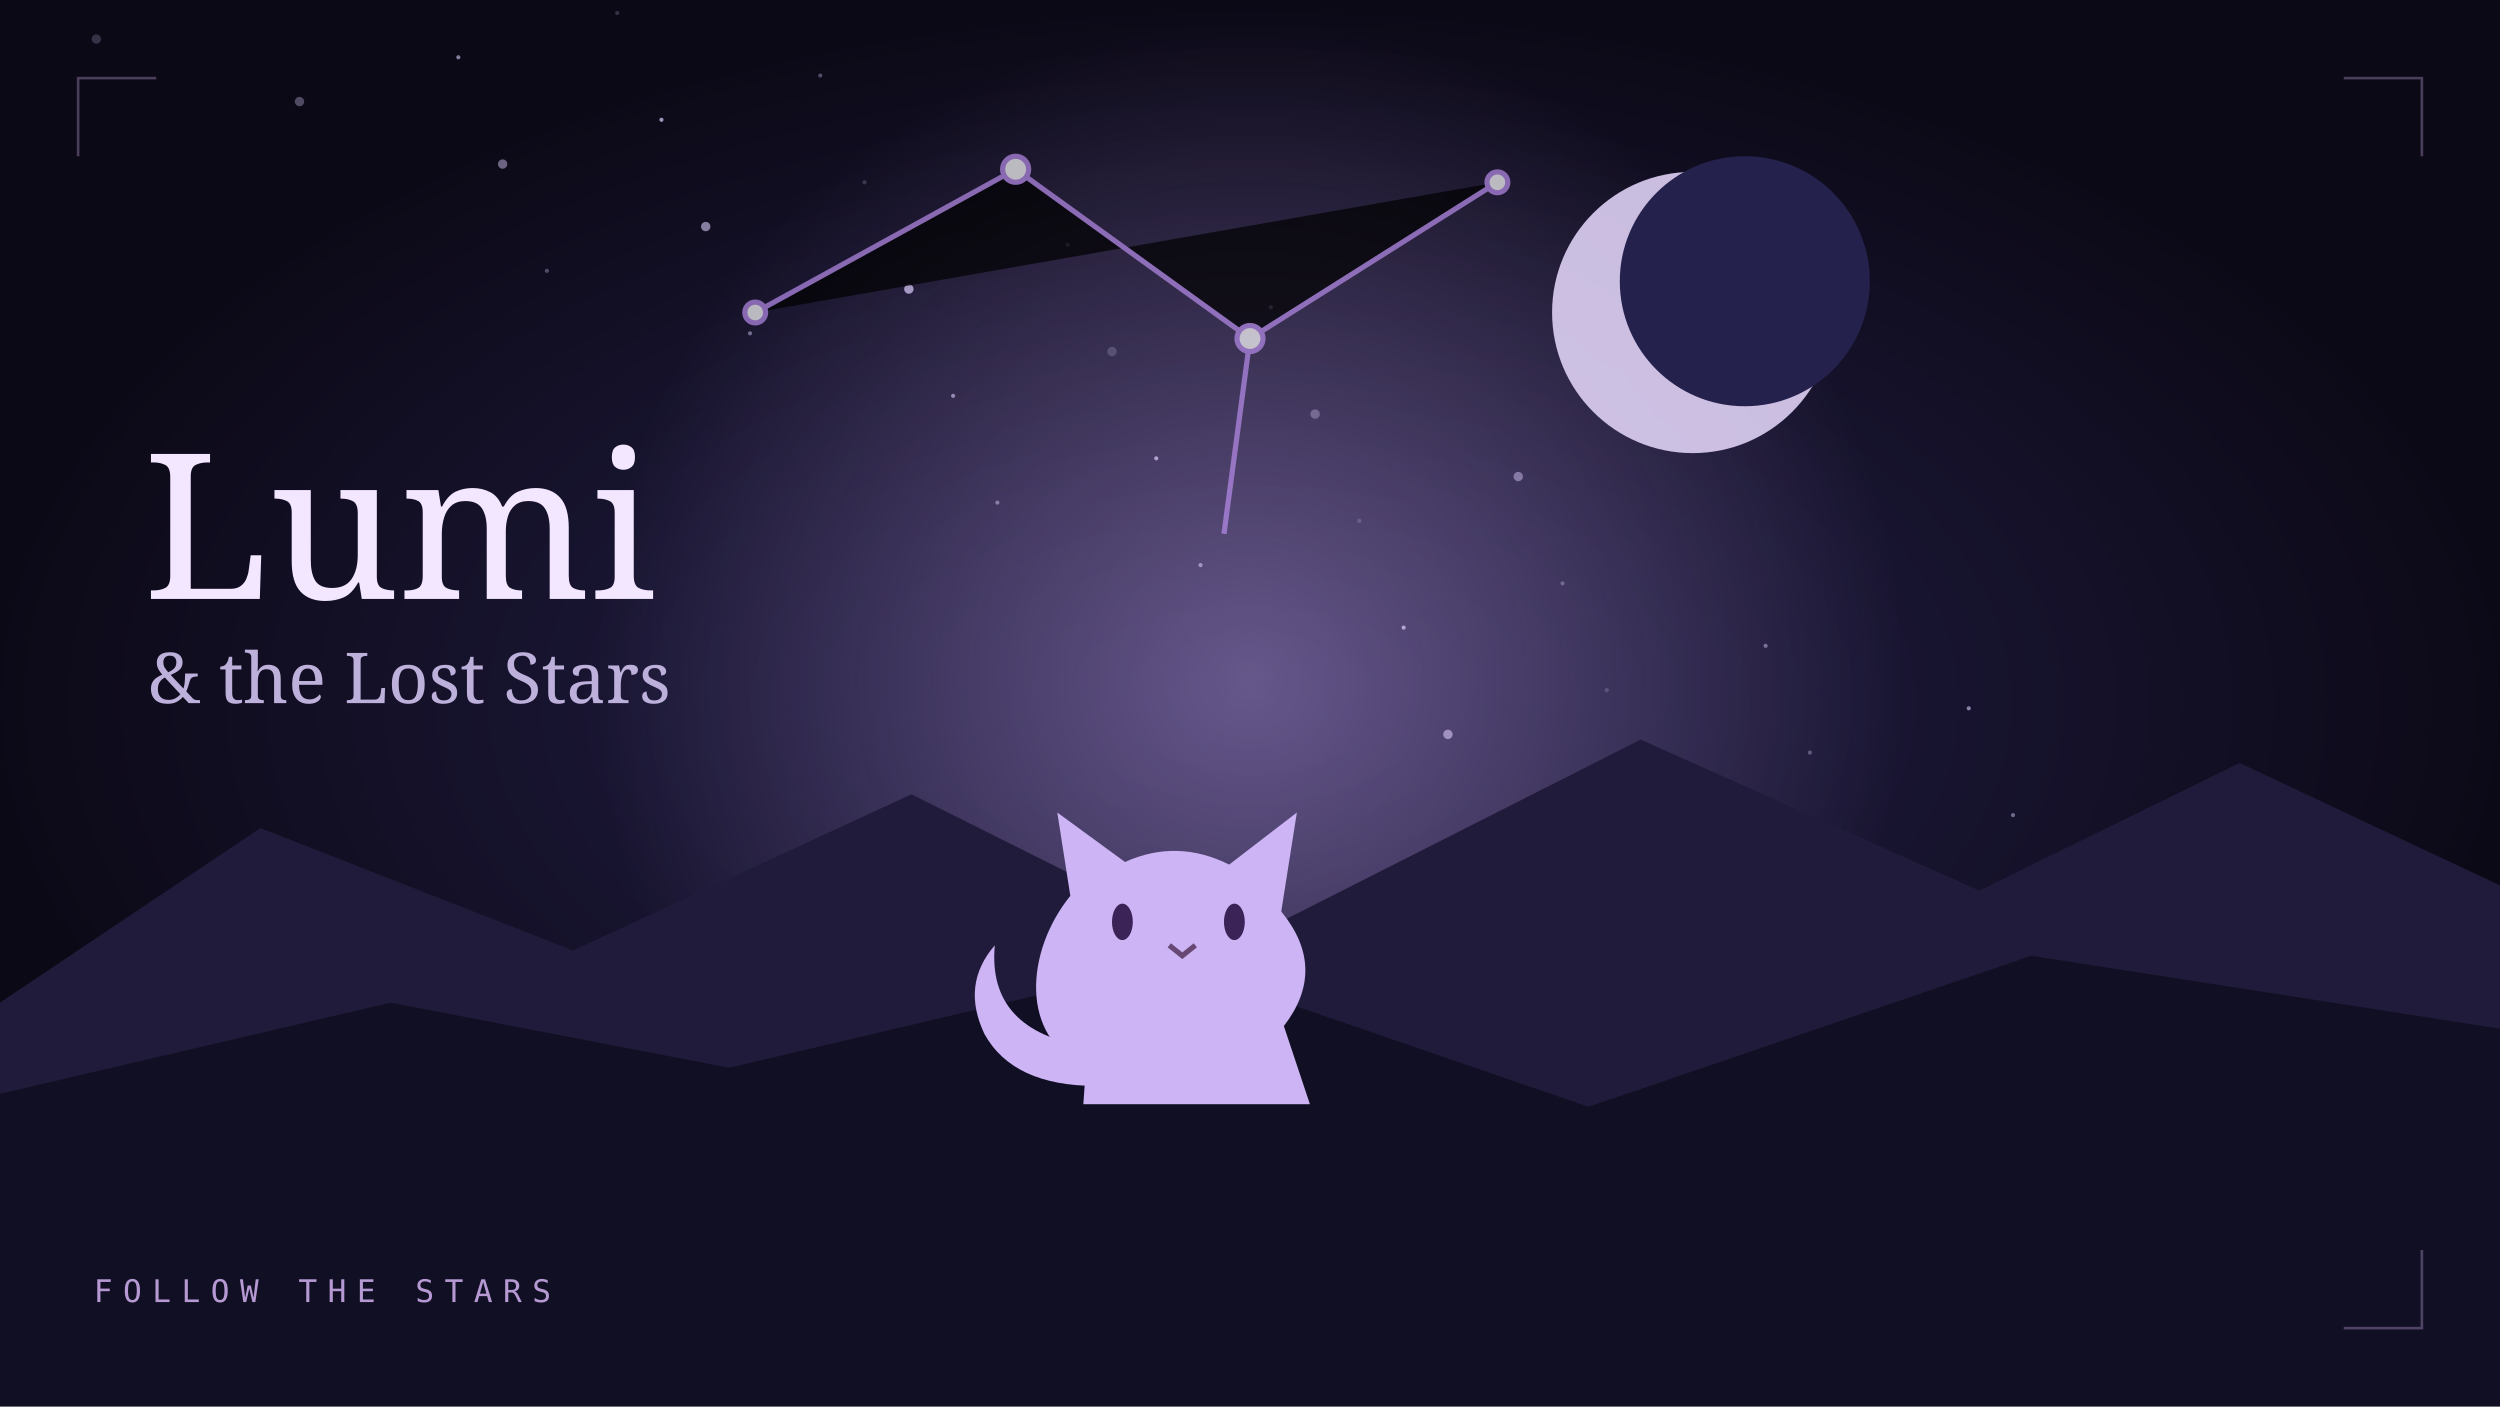
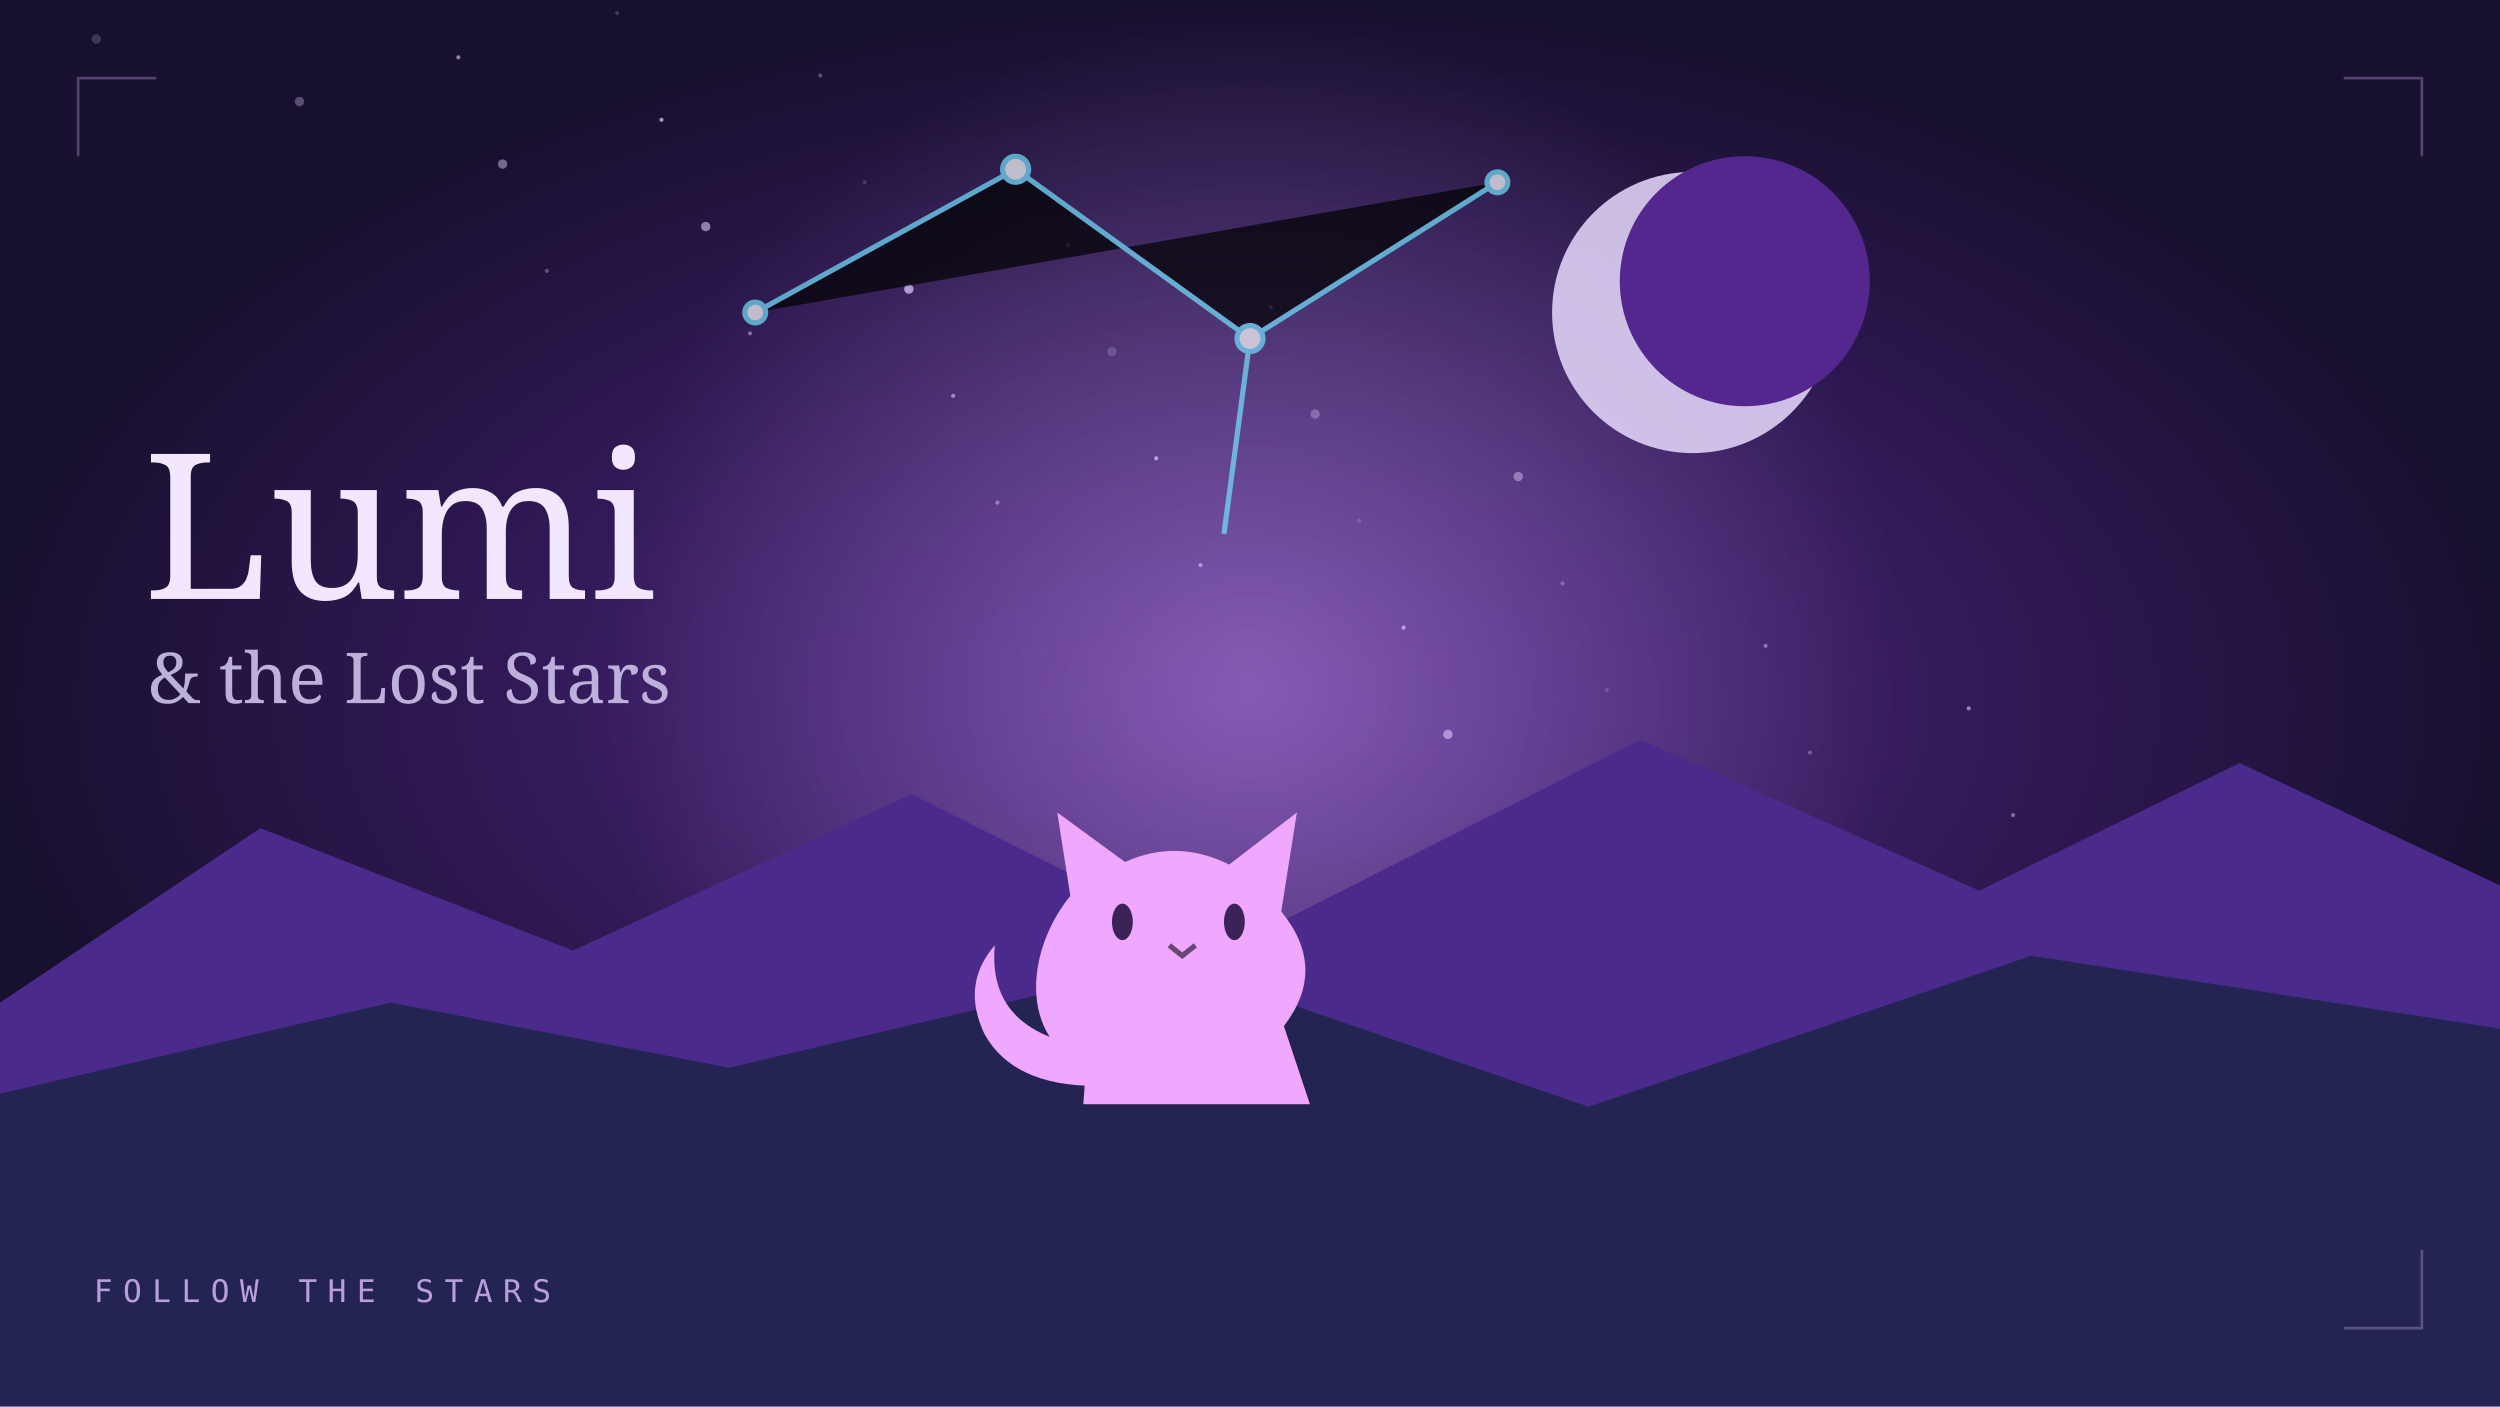
<svg xmlns="http://www.w3.org/2000/svg" viewBox="0 0 960 540">
  <defs>
    <radialGradient id="bg">
-       <stop stop-color="#25214d" />
-       <stop offset="1" stop-color="#0c0917" />
+       <stop stop-color="#54278e" />
+       <stop offset="1" stop-color="#18102f" />
    </radialGradient>
    <radialGradient id="light">
      <stop stop-color="#e0bcff" stop-opacity=".35" />
      <stop offset="1" stop-color="#e0bcff" stop-opacity="0" />
    </radialGradient>
    <linearGradient id="ink" x1="0" y1="0" x2="1" y2="1">
      <stop stop-color="#e0bcff" />
      <stop offset="1" stop-color="#684e96" />
    </linearGradient>
    <filter id="glow">
      <feGaussianBlur stdDeviation="8" />
    </filter>
  </defs>
  <rect width="960" height="540" fill="url(#bg)" />
  <circle cx="37" cy="15" r="1.8" fill="#ddd0ff" opacity="0.2" />
  <circle cx="210" cy="104" r="0.8" fill="#ddd0ff" opacity="0.325" />
  <circle cx="383" cy="193" r="0.8" fill="#ddd0ff" opacity="0.45" />
  <circle cx="556" cy="282" r="1.8" fill="#ddd0ff" opacity="0.575" />
  <circle cx="729" cy="371" r="0.8" fill="#ddd0ff" opacity="0.7" />
  <circle cx="902" cy="460" r="0.8" fill="#ddd0ff" opacity="0.2" />
  <circle cx="115" cy="39" r="1.8" fill="#ddd0ff" opacity="0.325" />
  <circle cx="288" cy="128" r="0.8" fill="#ddd0ff" opacity="0.45" />
  <circle cx="461" cy="217" r="0.8" fill="#ddd0ff" opacity="0.575" />
  <circle cx="634" cy="306" r="1.8" fill="#ddd0ff" opacity="0.7" />
  <circle cx="807" cy="395" r="0.8" fill="#ddd0ff" opacity="0.2" />
  <circle cx="20" cy="484" r="0.8" fill="#ddd0ff" opacity="0.325" />
  <circle cx="193" cy="63" r="1.8" fill="#ddd0ff" opacity="0.45" />
  <circle cx="366" cy="152" r="0.8" fill="#ddd0ff" opacity="0.575" />
  <circle cx="539" cy="241" r="0.8" fill="#ddd0ff" opacity="0.7" />
  <circle cx="712" cy="330" r="1.8" fill="#ddd0ff" opacity="0.2" />
  <circle cx="885" cy="419" r="0.8" fill="#ddd0ff" opacity="0.325" />
  <circle cx="98" cy="508" r="0.8" fill="#ddd0ff" opacity="0.45" />
  <circle cx="271" cy="87" r="1.8" fill="#ddd0ff" opacity="0.575" />
  <circle cx="444" cy="176" r="0.8" fill="#ddd0ff" opacity="0.7" />
  <circle cx="617" cy="265" r="0.8" fill="#ddd0ff" opacity="0.2" />
  <circle cx="790" cy="354" r="1.8" fill="#ddd0ff" opacity="0.325" />
  <circle cx="3" cy="443" r="0.8" fill="#ddd0ff" opacity="0.45" />
  <circle cx="176" cy="22" r="0.8" fill="#ddd0ff" opacity="0.575" />
  <circle cx="349" cy="111" r="1.8" fill="#ddd0ff" opacity="0.7" />
  <circle cx="522" cy="200" r="0.8" fill="#ddd0ff" opacity="0.2" />
  <circle cx="695" cy="289" r="0.8" fill="#ddd0ff" opacity="0.325" />
  <circle cx="868" cy="378" r="1.8" fill="#ddd0ff" opacity="0.45" />
  <circle cx="81" cy="467" r="0.8" fill="#ddd0ff" opacity="0.575" />
  <circle cx="254" cy="46" r="0.8" fill="#ddd0ff" opacity="0.7" />
  <circle cx="427" cy="135" r="1.8" fill="#ddd0ff" opacity="0.2" />
  <circle cx="600" cy="224" r="0.8" fill="#ddd0ff" opacity="0.325" />
  <circle cx="773" cy="313" r="0.8" fill="#ddd0ff" opacity="0.45" />
  <circle cx="946" cy="402" r="1.8" fill="#ddd0ff" opacity="0.575" />
  <circle cx="159" cy="491" r="0.8" fill="#ddd0ff" opacity="0.7" />
  <circle cx="332" cy="70" r="0.8" fill="#ddd0ff" opacity="0.2" />
  <circle cx="505" cy="159" r="1.8" fill="#ddd0ff" opacity="0.325" />
  <circle cx="678" cy="248" r="0.8" fill="#ddd0ff" opacity="0.45" />
  <circle cx="851" cy="337" r="0.8" fill="#ddd0ff" opacity="0.575" />
  <circle cx="64" cy="426" r="1.8" fill="#ddd0ff" opacity="0.7" />
  <circle cx="237" cy="5" r="0.8" fill="#ddd0ff" opacity="0.2" />
  <circle cx="410" cy="94" r="0.8" fill="#ddd0ff" opacity="0.325" />
  <circle cx="583" cy="183" r="1.8" fill="#ddd0ff" opacity="0.45" />
  <circle cx="756" cy="272" r="0.8" fill="#ddd0ff" opacity="0.575" />
  <circle cx="929" cy="361" r="0.8" fill="#ddd0ff" opacity="0.7" />
  <circle cx="142" cy="450" r="1.8" fill="#ddd0ff" opacity="0.2" />
  <circle cx="315" cy="29" r="0.8" fill="#ddd0ff" opacity="0.325" />
  <circle cx="488" cy="118" r="0.8" fill="#ddd0ff" opacity="0.45" />
  <circle cx="480" cy="260" r="250" fill="url(#light)" />
  <circle cx="650" cy="120" r="54" fill="#ded0f4" opacity=".9" />
-   <circle cx="670" cy="108" r="48" fill="#25214d" />
-   <path d="M0 385 100 318 220 365 350 305 470 365 630 284 760 342 860 293 960 340V540H0Z" fill="#211b3b" />
-   <path d="M0 420 150 385 280 410 450 370 610 425 780 367 960 395V540H0Z" fill="#110f24" />
-   <g stroke="#b68bea" stroke-width="2" opacity=".7">
+   <circle cx="670" cy="108" r="48" fill="#54278e" />
+   <path d="M0 385 100 318 220 365 350 305 470 365 630 284 760 342 860 293 960 340V540H0Z" fill="#4a2a8b" />
+   <path d="M0 420 150 385 280 410 450 370 610 425 780 367 960 395V540H0Z" fill="#242453" />
+   <g stroke="#72e2ff" stroke-width="2" opacity=".7">
    <path d="M290 120 390 65 480 130 575 70M480 130 470 205" />
    <circle cx="290" cy="120" r="4" fill="#fff" />
    <circle cx="390" cy="65" r="5" fill="#fff" />
    <circle cx="480" cy="130" r="5" fill="#fff" />
    <circle cx="575" cy="70" r="4" fill="#fff" />
  </g>
-   <path d="M417 410C391 398 394 365 411 344L406 312 432 331Q452 322 472 332L498 312 492 350Q510 372 493 394L503 424H416Z" fill="#cdb4f4" />
-   <path d="M418 402Q379 396 382 363Q369 378 378 397Q389 417 421 417" fill="#cdb4f4" />
+   <path d="M417 410C391 398 394 365 411 344L406 312 432 331Q452 322 472 332L498 312 492 350Q510 372 493 394L503 424H416Z" fill="#f0a8ff" />
+   <path d="M418 402Q379 396 382 363Q369 378 378 397Q389 417 421 417" fill="#f0a8ff" />
  <ellipse cx="431" cy="354" rx="4" ry="7" fill="#3b2357" />
  <ellipse cx="474" cy="354" rx="4" ry="7" fill="#3b2357" />
  <path d="m449 363 5 4 5-4" fill="none" stroke="#674875" stroke-width="2" />
  <text x="55" y="230" font-family="Georgia,serif" font-size="78" fill="#f3e6ff">Lumi</text>
  <text x="57" y="270" font-family="Georgia,serif" font-size="27" fill="#bdb0db">&amp; the Lost Stars</text>
  <text x="36" y="500" font-family="monospace" font-size="12" letter-spacing="4" fill="#e0bcff" opacity=".8">FOLLOW THE STARS</text>
  <path d="M900 30H930V60M30 60V30H60M900 510H930V480" fill="none" stroke="#e0bcff" opacity=".3" />
</svg>
